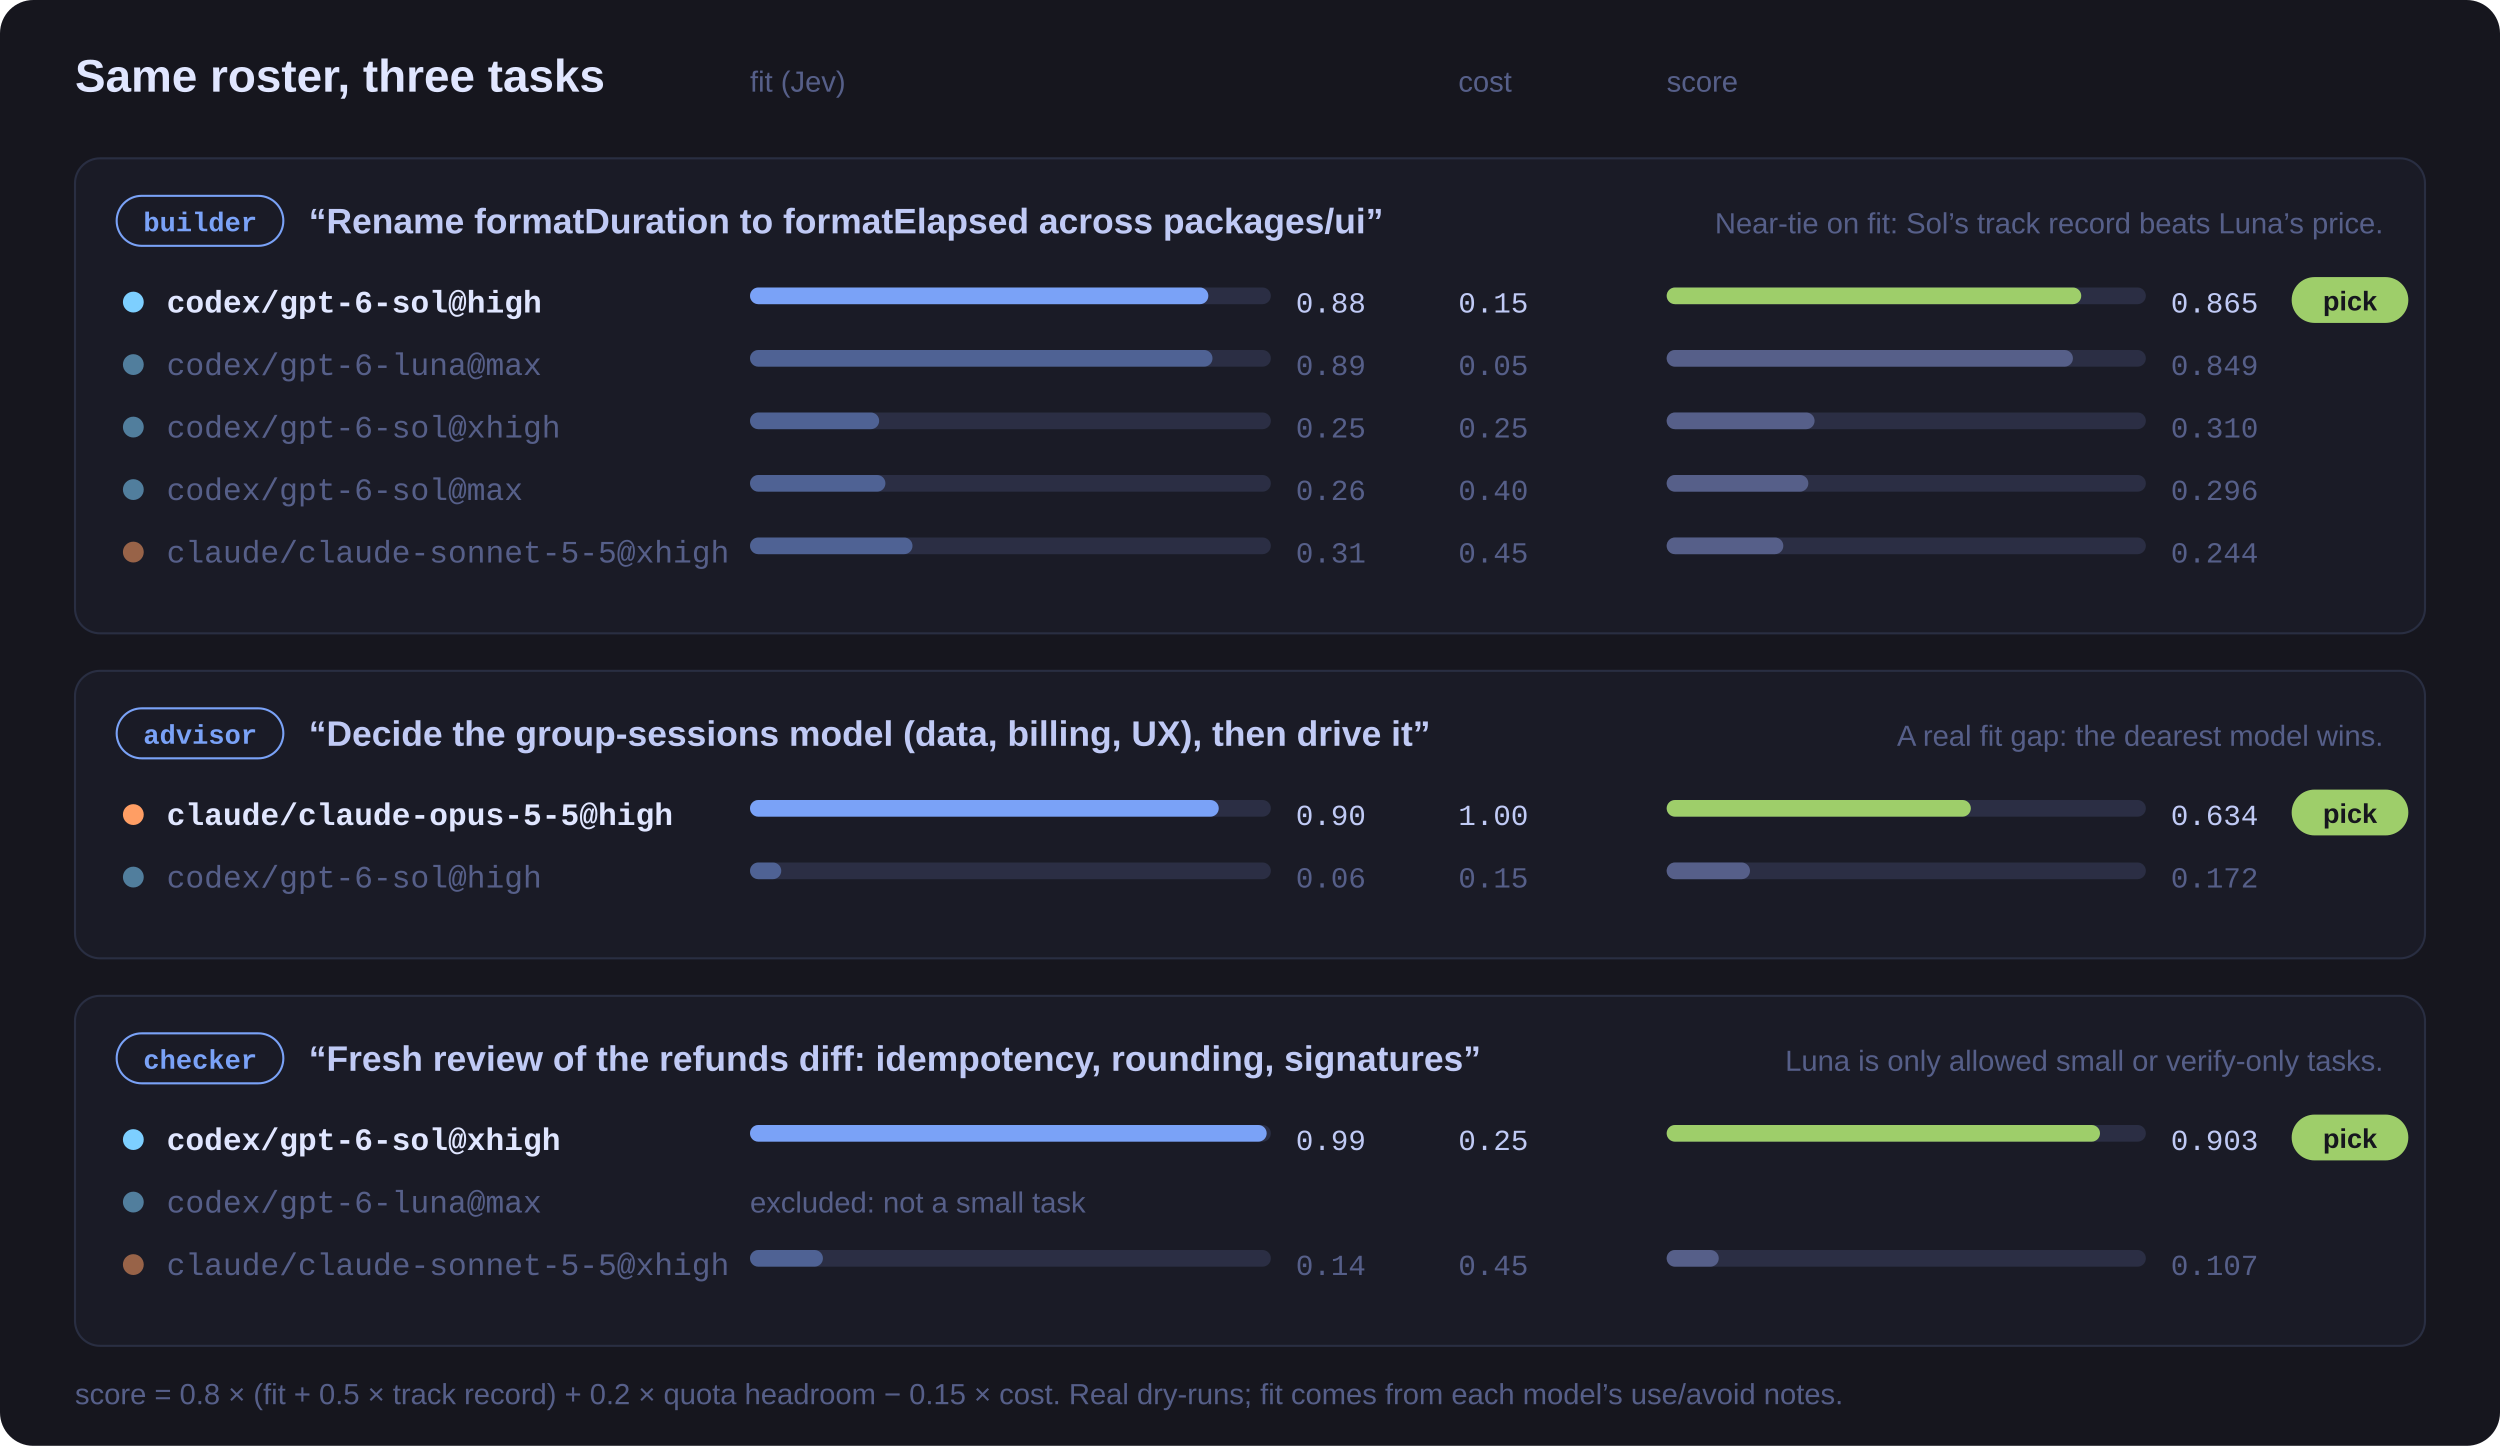
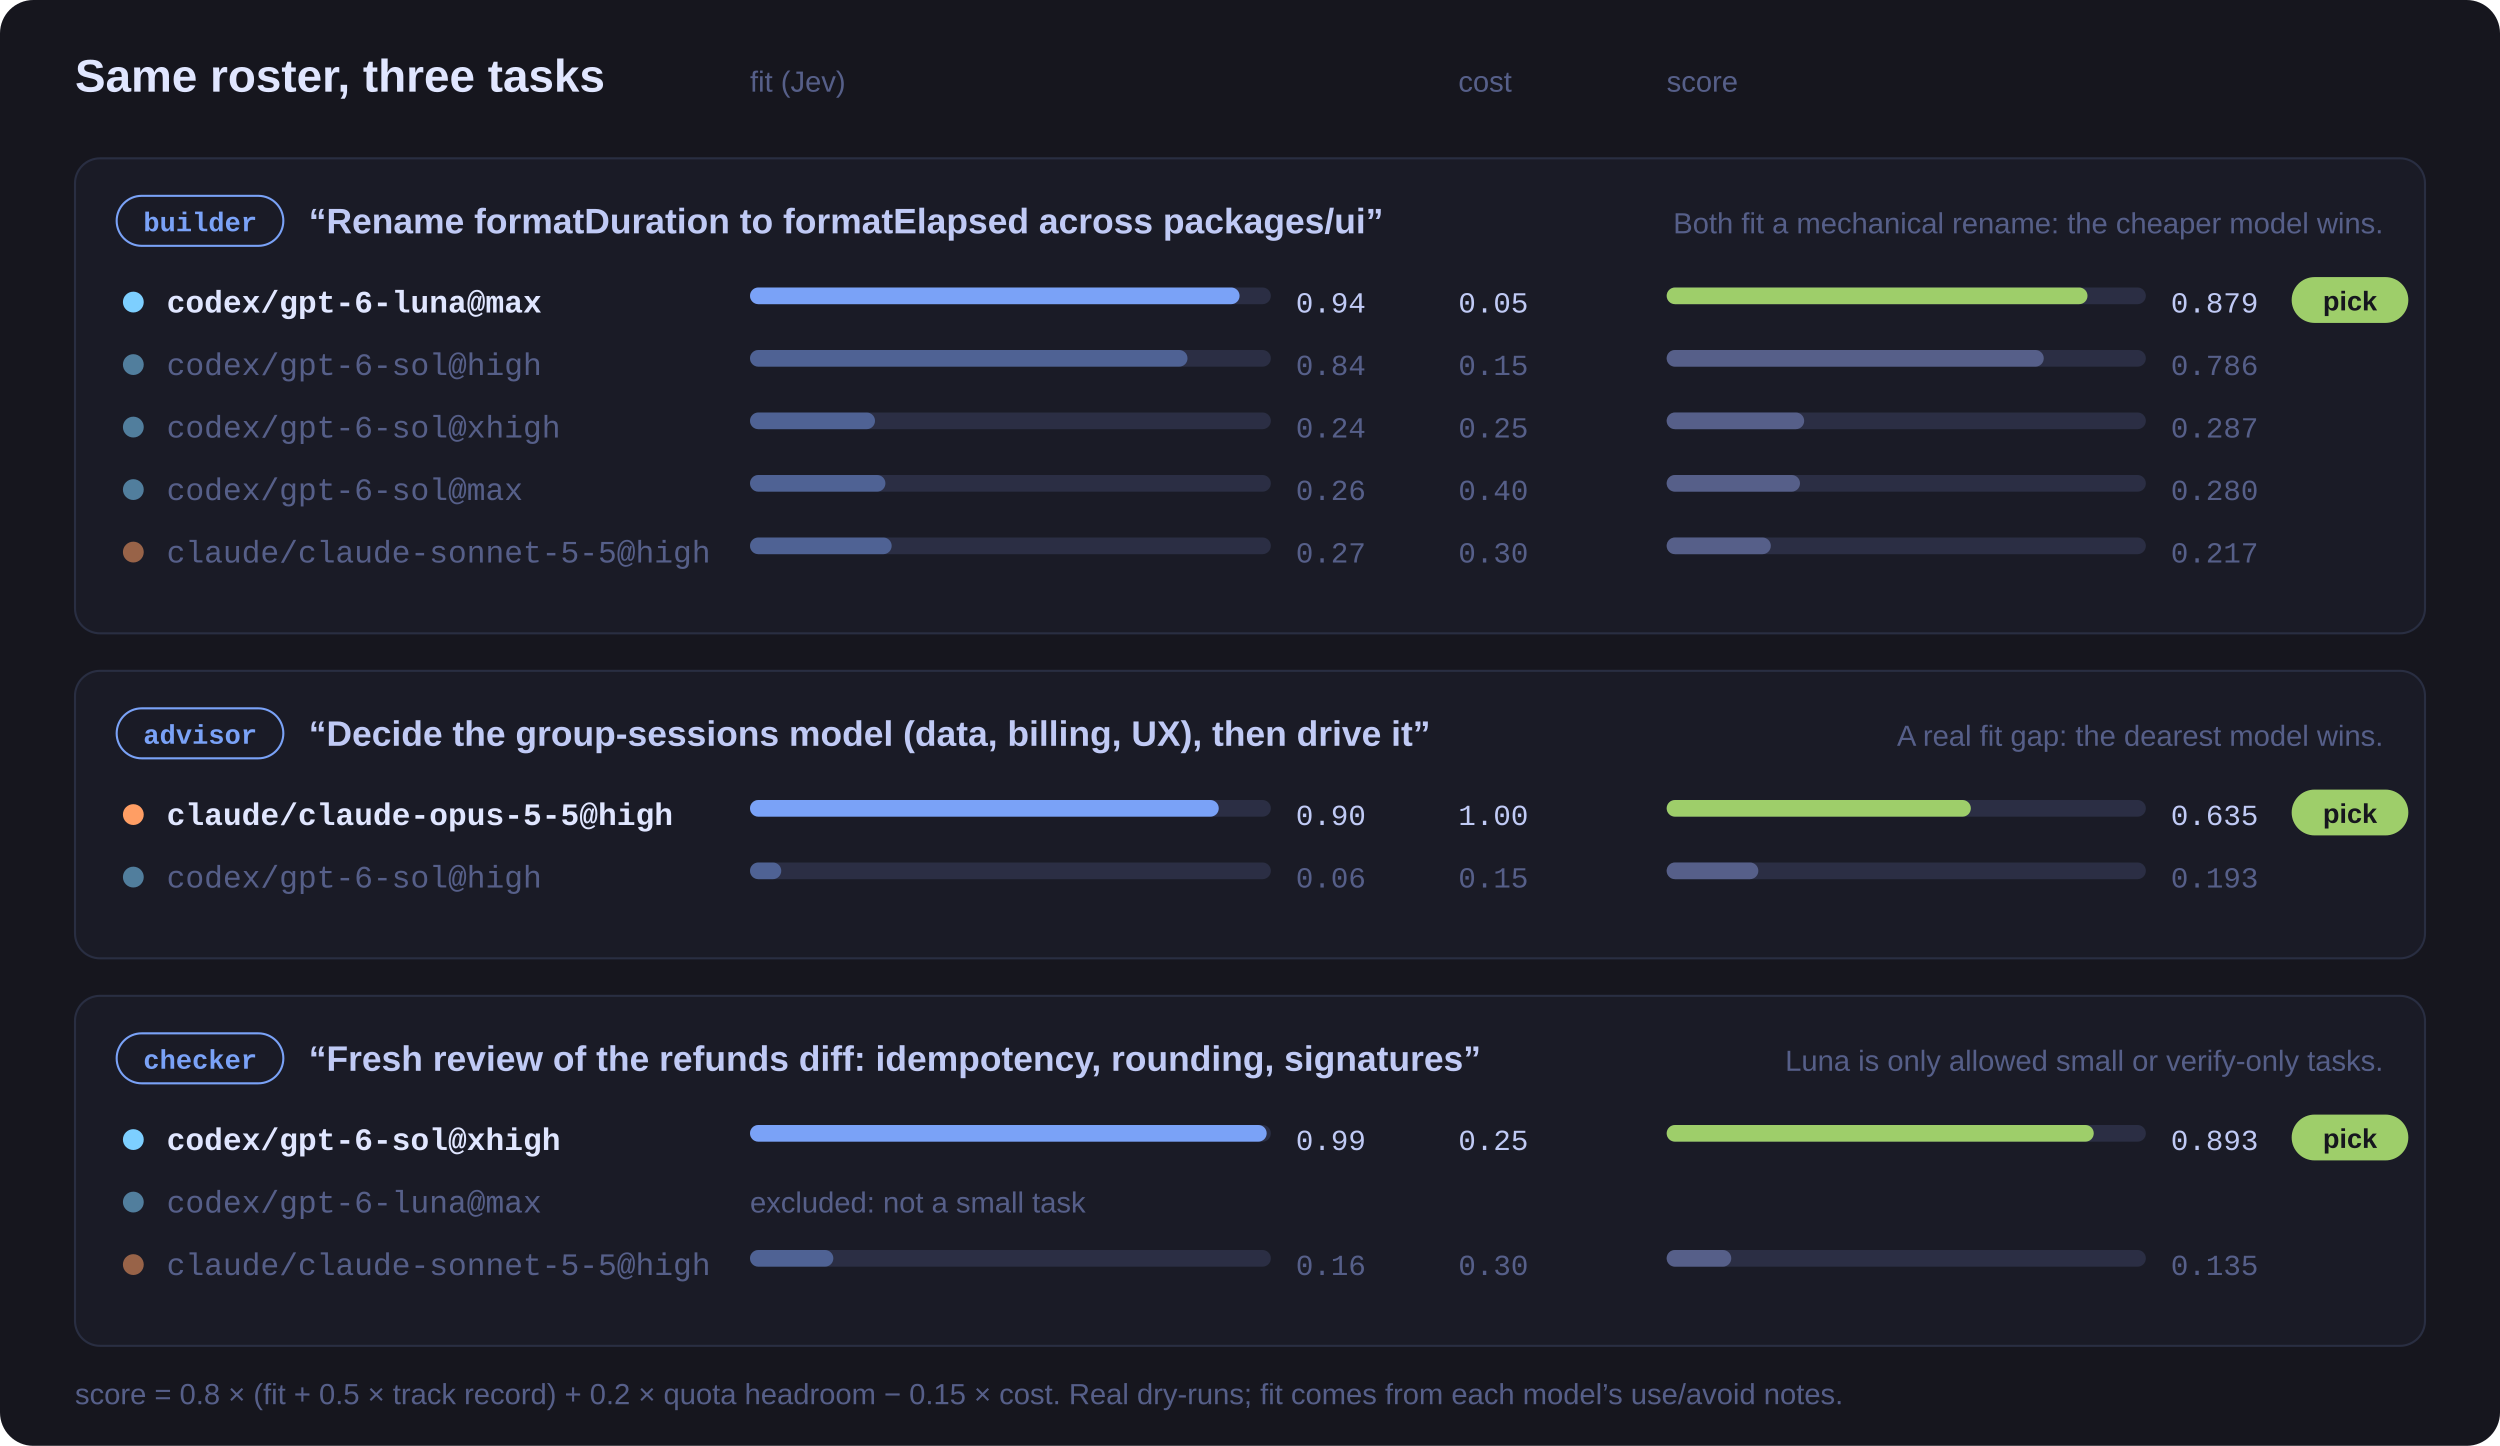
- <svg xmlns="http://www.w3.org/2000/svg" width="1200" height="694" viewBox="0 0 1200 694" role="img" aria-label="agent-router picks a model for three tasks: a rename goes to Sol on its track record in a near-tie with cheaper Luna, a design decision goes to Opus on a clear fit gap, and a money-code review goes to Sol xhigh">
+ <svg xmlns="http://www.w3.org/2000/svg" width="1200" height="694" viewBox="0 0 1200 694" role="img" aria-label="agent-router picks a model for three tasks: a rename goes to cheap Luna, a design decision goes to Opus on a clear fit gap, and a money-code review goes to Sol xhigh">
  <rect width="1200" height="694" rx="16" fill="#16161e" />
  <text x="36" y="44" font-family="-apple-system, BlinkMacSystemFont, 'Segoe UI', 'Helvetica Neue', Arial, sans-serif" font-size="22" font-weight="700" fill="#e0e6ff" text-anchor="start">Same roster, three tasks</text>
  <text x="360" y="44" font-family="-apple-system, BlinkMacSystemFont, 'Segoe UI', 'Helvetica Neue', Arial, sans-serif" font-size="14" font-weight="400" fill="#565f89" text-anchor="start">fit (Jev)</text>
  <text x="700" y="44" font-family="-apple-system, BlinkMacSystemFont, 'Segoe UI', 'Helvetica Neue', Arial, sans-serif" font-size="14" font-weight="400" fill="#565f89" text-anchor="start">cost</text>
  <text x="800" y="44" font-family="-apple-system, BlinkMacSystemFont, 'Segoe UI', 'Helvetica Neue', Arial, sans-serif" font-size="14" font-weight="400" fill="#565f89" text-anchor="start">score</text>
  <rect x="36" y="76" width="1128" height="228" rx="12" fill="#1a1b26" stroke="#292e42" />
  <rect x="56" y="94" width="80" height="24" rx="12" fill="none" stroke="#7aa2f7" />
  <text x="96.1" y="111" font-family="ui-monospace, 'SF Mono', SFMono-Regular, Menlo, Consolas, 'Liberation Mono', monospace" font-size="13" font-weight="600" fill="#7aa2f7" text-anchor="middle">builder</text>
  <text x="148.2" y="112" font-family="-apple-system, BlinkMacSystemFont, 'Segoe UI', 'Helvetica Neue', Arial, sans-serif" font-size="17" font-weight="600" fill="#c0caf5" text-anchor="start">“Rename formatDuration to formatElapsed across packages/ui”</text>
-   <text x="1144" y="112" font-family="-apple-system, BlinkMacSystemFont, 'Segoe UI', 'Helvetica Neue', Arial, sans-serif" font-size="14" font-weight="400" fill="#565f89" text-anchor="end">Near-tie on fit: Sol’s track record beats Luna’s price.</text>
+   <text x="1144" y="112" font-family="-apple-system, BlinkMacSystemFont, 'Segoe UI', 'Helvetica Neue', Arial, sans-serif" font-size="14" font-weight="400" fill="#565f89" text-anchor="end">Both fit a mechanical rename: the cheaper model wins.</text>
  <circle cx="64" cy="145" r="5" fill="#7dcfff" opacity="1" />
-   <text x="80" y="150" font-family="ui-monospace, 'SF Mono', SFMono-Regular, Menlo, Consolas, 'Liberation Mono', monospace" font-size="15" font-weight="600" fill="#e0e6ff" text-anchor="start">codex/gpt-6-sol@high</text>
+   <text x="80" y="150" font-family="ui-monospace, 'SF Mono', SFMono-Regular, Menlo, Consolas, 'Liberation Mono', monospace" font-size="15" font-weight="600" fill="#e0e6ff" text-anchor="start">codex/gpt-6-luna@max</text>
  <rect x="360" y="138" width="250" height="8" rx="4" fill="#3b4261" opacity=".5" />
-   <rect x="360" y="138" width="220" height="8" rx="4" fill="#7aa2f7" opacity="1" />
-   <text x="622" y="150" font-family="ui-monospace, 'SF Mono', SFMono-Regular, Menlo, Consolas, 'Liberation Mono', monospace" font-size="14" font-weight="400" fill="#c0caf5" text-anchor="start">0.88</text>
-   <text x="700" y="150" font-family="ui-monospace, 'SF Mono', SFMono-Regular, Menlo, Consolas, 'Liberation Mono', monospace" font-size="14" font-weight="400" fill="#c0caf5" text-anchor="start">0.15</text>
+   <rect x="360" y="138" width="235" height="8" rx="4" fill="#7aa2f7" opacity="1" />
+   <text x="622" y="150" font-family="ui-monospace, 'SF Mono', SFMono-Regular, Menlo, Consolas, 'Liberation Mono', monospace" font-size="14" font-weight="400" fill="#c0caf5" text-anchor="start">0.94</text>
+   <text x="700" y="150" font-family="ui-monospace, 'SF Mono', SFMono-Regular, Menlo, Consolas, 'Liberation Mono', monospace" font-size="14" font-weight="400" fill="#c0caf5" text-anchor="start">0.05</text>
  <rect x="800" y="138" width="230" height="8" rx="4" fill="#3b4261" opacity=".5" />
-   <rect x="800" y="138" width="199" height="8" rx="4" fill="#9ece6a" />
-   <text x="1042" y="150" font-family="ui-monospace, 'SF Mono', SFMono-Regular, Menlo, Consolas, 'Liberation Mono', monospace" font-size="14" font-weight="400" fill="#c0caf5" text-anchor="start">0.865</text>
+   <rect x="800" y="138" width="202" height="8" rx="4" fill="#9ece6a" />
+   <text x="1042" y="150" font-family="ui-monospace, 'SF Mono', SFMono-Regular, Menlo, Consolas, 'Liberation Mono', monospace" font-size="14" font-weight="400" fill="#c0caf5" text-anchor="start">0.879</text>
  <rect x="1100" y="133" width="56" height="22" rx="11" fill="#9ece6a" />
  <text x="1128" y="149" font-family="-apple-system, BlinkMacSystemFont, 'Segoe UI', 'Helvetica Neue', Arial, sans-serif" font-size="13" font-weight="700" fill="#16161e" text-anchor="middle">pick</text>
  <circle cx="64" cy="175" r="5" fill="#7dcfff" opacity="0.55" />
-   <text x="80" y="180" font-family="ui-monospace, 'SF Mono', SFMono-Regular, Menlo, Consolas, 'Liberation Mono', monospace" font-size="15" font-weight="400" fill="#565f89" text-anchor="start">codex/gpt-6-luna@max</text>
+   <text x="80" y="180" font-family="ui-monospace, 'SF Mono', SFMono-Regular, Menlo, Consolas, 'Liberation Mono', monospace" font-size="15" font-weight="400" fill="#565f89" text-anchor="start">codex/gpt-6-sol@high</text>
  <rect x="360" y="168" width="250" height="8" rx="4" fill="#3b4261" opacity=".5" />
-   <rect x="360" y="168" width="222" height="8" rx="4" fill="#7aa2f7" opacity="0.45" />
-   <text x="622" y="180" font-family="ui-monospace, 'SF Mono', SFMono-Regular, Menlo, Consolas, 'Liberation Mono', monospace" font-size="14" font-weight="400" fill="#565f89" text-anchor="start">0.89</text>
-   <text x="700" y="180" font-family="ui-monospace, 'SF Mono', SFMono-Regular, Menlo, Consolas, 'Liberation Mono', monospace" font-size="14" font-weight="400" fill="#565f89" text-anchor="start">0.05</text>
+   <rect x="360" y="168" width="210" height="8" rx="4" fill="#7aa2f7" opacity="0.45" />
+   <text x="622" y="180" font-family="ui-monospace, 'SF Mono', SFMono-Regular, Menlo, Consolas, 'Liberation Mono', monospace" font-size="14" font-weight="400" fill="#565f89" text-anchor="start">0.84</text>
+   <text x="700" y="180" font-family="ui-monospace, 'SF Mono', SFMono-Regular, Menlo, Consolas, 'Liberation Mono', monospace" font-size="14" font-weight="400" fill="#565f89" text-anchor="start">0.15</text>
  <rect x="800" y="168" width="230" height="8" rx="4" fill="#3b4261" opacity=".5" />
-   <rect x="800" y="168" width="195" height="8" rx="4" fill="#565f89" />
-   <text x="1042" y="180" font-family="ui-monospace, 'SF Mono', SFMono-Regular, Menlo, Consolas, 'Liberation Mono', monospace" font-size="14" font-weight="400" fill="#565f89" text-anchor="start">0.849</text>
+   <rect x="800" y="168" width="181" height="8" rx="4" fill="#565f89" />
+   <text x="1042" y="180" font-family="ui-monospace, 'SF Mono', SFMono-Regular, Menlo, Consolas, 'Liberation Mono', monospace" font-size="14" font-weight="400" fill="#565f89" text-anchor="start">0.786</text>
  <circle cx="64" cy="205" r="5" fill="#7dcfff" opacity="0.55" />
  <text x="80" y="210" font-family="ui-monospace, 'SF Mono', SFMono-Regular, Menlo, Consolas, 'Liberation Mono', monospace" font-size="15" font-weight="400" fill="#565f89" text-anchor="start">codex/gpt-6-sol@xhigh</text>
  <rect x="360" y="198" width="250" height="8" rx="4" fill="#3b4261" opacity=".5" />
-   <rect x="360" y="198" width="62" height="8" rx="4" fill="#7aa2f7" opacity="0.45" />
-   <text x="622" y="210" font-family="ui-monospace, 'SF Mono', SFMono-Regular, Menlo, Consolas, 'Liberation Mono', monospace" font-size="14" font-weight="400" fill="#565f89" text-anchor="start">0.25</text>
+   <rect x="360" y="198" width="60" height="8" rx="4" fill="#7aa2f7" opacity="0.45" />
+   <text x="622" y="210" font-family="ui-monospace, 'SF Mono', SFMono-Regular, Menlo, Consolas, 'Liberation Mono', monospace" font-size="14" font-weight="400" fill="#565f89" text-anchor="start">0.24</text>
  <text x="700" y="210" font-family="ui-monospace, 'SF Mono', SFMono-Regular, Menlo, Consolas, 'Liberation Mono', monospace" font-size="14" font-weight="400" fill="#565f89" text-anchor="start">0.25</text>
  <rect x="800" y="198" width="230" height="8" rx="4" fill="#3b4261" opacity=".5" />
-   <rect x="800" y="198" width="71" height="8" rx="4" fill="#565f89" />
-   <text x="1042" y="210" font-family="ui-monospace, 'SF Mono', SFMono-Regular, Menlo, Consolas, 'Liberation Mono', monospace" font-size="14" font-weight="400" fill="#565f89" text-anchor="start">0.310</text>
+   <rect x="800" y="198" width="66" height="8" rx="4" fill="#565f89" />
+   <text x="1042" y="210" font-family="ui-monospace, 'SF Mono', SFMono-Regular, Menlo, Consolas, 'Liberation Mono', monospace" font-size="14" font-weight="400" fill="#565f89" text-anchor="start">0.287</text>
  <circle cx="64" cy="235" r="5" fill="#7dcfff" opacity="0.55" />
  <text x="80" y="240" font-family="ui-monospace, 'SF Mono', SFMono-Regular, Menlo, Consolas, 'Liberation Mono', monospace" font-size="15" font-weight="400" fill="#565f89" text-anchor="start">codex/gpt-6-sol@max</text>
  <rect x="360" y="228" width="250" height="8" rx="4" fill="#3b4261" opacity=".5" />
  <rect x="360" y="228" width="65" height="8" rx="4" fill="#7aa2f7" opacity="0.45" />
  <text x="622" y="240" font-family="ui-monospace, 'SF Mono', SFMono-Regular, Menlo, Consolas, 'Liberation Mono', monospace" font-size="14" font-weight="400" fill="#565f89" text-anchor="start">0.26</text>
  <text x="700" y="240" font-family="ui-monospace, 'SF Mono', SFMono-Regular, Menlo, Consolas, 'Liberation Mono', monospace" font-size="14" font-weight="400" fill="#565f89" text-anchor="start">0.40</text>
  <rect x="800" y="228" width="230" height="8" rx="4" fill="#3b4261" opacity=".5" />
-   <rect x="800" y="228" width="68" height="8" rx="4" fill="#565f89" />
-   <text x="1042" y="240" font-family="ui-monospace, 'SF Mono', SFMono-Regular, Menlo, Consolas, 'Liberation Mono', monospace" font-size="14" font-weight="400" fill="#565f89" text-anchor="start">0.296</text>
+   <rect x="800" y="228" width="64" height="8" rx="4" fill="#565f89" />
+   <text x="1042" y="240" font-family="ui-monospace, 'SF Mono', SFMono-Regular, Menlo, Consolas, 'Liberation Mono', monospace" font-size="14" font-weight="400" fill="#565f89" text-anchor="start">0.280</text>
  <circle cx="64" cy="265" r="5" fill="#ff9e64" opacity="0.55" />
-   <text x="80" y="270" font-family="ui-monospace, 'SF Mono', SFMono-Regular, Menlo, Consolas, 'Liberation Mono', monospace" font-size="15" font-weight="400" fill="#565f89" text-anchor="start">claude/claude-sonnet-5-5@xhigh</text>
+   <text x="80" y="270" font-family="ui-monospace, 'SF Mono', SFMono-Regular, Menlo, Consolas, 'Liberation Mono', monospace" font-size="15" font-weight="400" fill="#565f89" text-anchor="start">claude/claude-sonnet-5-5@high</text>
  <rect x="360" y="258" width="250" height="8" rx="4" fill="#3b4261" opacity=".5" />
-   <rect x="360" y="258" width="78" height="8" rx="4" fill="#7aa2f7" opacity="0.45" />
-   <text x="622" y="270" font-family="ui-monospace, 'SF Mono', SFMono-Regular, Menlo, Consolas, 'Liberation Mono', monospace" font-size="14" font-weight="400" fill="#565f89" text-anchor="start">0.31</text>
-   <text x="700" y="270" font-family="ui-monospace, 'SF Mono', SFMono-Regular, Menlo, Consolas, 'Liberation Mono', monospace" font-size="14" font-weight="400" fill="#565f89" text-anchor="start">0.45</text>
+   <rect x="360" y="258" width="68" height="8" rx="4" fill="#7aa2f7" opacity="0.45" />
+   <text x="622" y="270" font-family="ui-monospace, 'SF Mono', SFMono-Regular, Menlo, Consolas, 'Liberation Mono', monospace" font-size="14" font-weight="400" fill="#565f89" text-anchor="start">0.27</text>
+   <text x="700" y="270" font-family="ui-monospace, 'SF Mono', SFMono-Regular, Menlo, Consolas, 'Liberation Mono', monospace" font-size="14" font-weight="400" fill="#565f89" text-anchor="start">0.30</text>
  <rect x="800" y="258" width="230" height="8" rx="4" fill="#3b4261" opacity=".5" />
-   <rect x="800" y="258" width="56" height="8" rx="4" fill="#565f89" />
-   <text x="1042" y="270" font-family="ui-monospace, 'SF Mono', SFMono-Regular, Menlo, Consolas, 'Liberation Mono', monospace" font-size="14" font-weight="400" fill="#565f89" text-anchor="start">0.244</text>
+   <rect x="800" y="258" width="50" height="8" rx="4" fill="#565f89" />
+   <text x="1042" y="270" font-family="ui-monospace, 'SF Mono', SFMono-Regular, Menlo, Consolas, 'Liberation Mono', monospace" font-size="14" font-weight="400" fill="#565f89" text-anchor="start">0.217</text>
  <rect x="36" y="322" width="1128" height="138" rx="12" fill="#1a1b26" stroke="#292e42" />
  <rect x="56" y="340" width="80" height="24" rx="12" fill="none" stroke="#7aa2f7" />
  <text x="96.1" y="357" font-family="ui-monospace, 'SF Mono', SFMono-Regular, Menlo, Consolas, 'Liberation Mono', monospace" font-size="13" font-weight="600" fill="#7aa2f7" text-anchor="middle">advisor</text>
  <text x="148.2" y="358" font-family="-apple-system, BlinkMacSystemFont, 'Segoe UI', 'Helvetica Neue', Arial, sans-serif" font-size="17" font-weight="600" fill="#c0caf5" text-anchor="start">“Decide the group-sessions model (data, billing, UX), then drive it”</text>
  <text x="1144" y="358" font-family="-apple-system, BlinkMacSystemFont, 'Segoe UI', 'Helvetica Neue', Arial, sans-serif" font-size="14" font-weight="400" fill="#565f89" text-anchor="end">A real fit gap: the dearest model wins.</text>
  <circle cx="64" cy="391" r="5" fill="#ff9e64" opacity="1" />
  <text x="80" y="396" font-family="ui-monospace, 'SF Mono', SFMono-Regular, Menlo, Consolas, 'Liberation Mono', monospace" font-size="15" font-weight="600" fill="#e0e6ff" text-anchor="start">claude/claude-opus-5-5@high</text>
  <rect x="360" y="384" width="250" height="8" rx="4" fill="#3b4261" opacity=".5" />
  <rect x="360" y="384" width="225" height="8" rx="4" fill="#7aa2f7" opacity="1" />
  <text x="622" y="396" font-family="ui-monospace, 'SF Mono', SFMono-Regular, Menlo, Consolas, 'Liberation Mono', monospace" font-size="14" font-weight="400" fill="#c0caf5" text-anchor="start">0.90</text>
  <text x="700" y="396" font-family="ui-monospace, 'SF Mono', SFMono-Regular, Menlo, Consolas, 'Liberation Mono', monospace" font-size="14" font-weight="400" fill="#c0caf5" text-anchor="start">1.00</text>
  <rect x="800" y="384" width="230" height="8" rx="4" fill="#3b4261" opacity=".5" />
  <rect x="800" y="384" width="146" height="8" rx="4" fill="#9ece6a" />
-   <text x="1042" y="396" font-family="ui-monospace, 'SF Mono', SFMono-Regular, Menlo, Consolas, 'Liberation Mono', monospace" font-size="14" font-weight="400" fill="#c0caf5" text-anchor="start">0.634</text>
+   <text x="1042" y="396" font-family="ui-monospace, 'SF Mono', SFMono-Regular, Menlo, Consolas, 'Liberation Mono', monospace" font-size="14" font-weight="400" fill="#c0caf5" text-anchor="start">0.635</text>
  <rect x="1100" y="379" width="56" height="22" rx="11" fill="#9ece6a" />
  <text x="1128" y="395" font-family="-apple-system, BlinkMacSystemFont, 'Segoe UI', 'Helvetica Neue', Arial, sans-serif" font-size="13" font-weight="700" fill="#16161e" text-anchor="middle">pick</text>
  <circle cx="64" cy="421" r="5" fill="#7dcfff" opacity="0.55" />
  <text x="80" y="426" font-family="ui-monospace, 'SF Mono', SFMono-Regular, Menlo, Consolas, 'Liberation Mono', monospace" font-size="15" font-weight="400" fill="#565f89" text-anchor="start">codex/gpt-6-sol@high</text>
  <rect x="360" y="414" width="250" height="8" rx="4" fill="#3b4261" opacity=".5" />
  <rect x="360" y="414" width="15" height="8" rx="4" fill="#7aa2f7" opacity="0.45" />
  <text x="622" y="426" font-family="ui-monospace, 'SF Mono', SFMono-Regular, Menlo, Consolas, 'Liberation Mono', monospace" font-size="14" font-weight="400" fill="#565f89" text-anchor="start">0.06</text>
  <text x="700" y="426" font-family="ui-monospace, 'SF Mono', SFMono-Regular, Menlo, Consolas, 'Liberation Mono', monospace" font-size="14" font-weight="400" fill="#565f89" text-anchor="start">0.15</text>
  <rect x="800" y="414" width="230" height="8" rx="4" fill="#3b4261" opacity=".5" />
-   <rect x="800" y="414" width="40" height="8" rx="4" fill="#565f89" />
-   <text x="1042" y="426" font-family="ui-monospace, 'SF Mono', SFMono-Regular, Menlo, Consolas, 'Liberation Mono', monospace" font-size="14" font-weight="400" fill="#565f89" text-anchor="start">0.172</text>
+   <rect x="800" y="414" width="44" height="8" rx="4" fill="#565f89" />
+   <text x="1042" y="426" font-family="ui-monospace, 'SF Mono', SFMono-Regular, Menlo, Consolas, 'Liberation Mono', monospace" font-size="14" font-weight="400" fill="#565f89" text-anchor="start">0.193</text>
  <rect x="36" y="478" width="1128" height="168" rx="12" fill="#1a1b26" stroke="#292e42" />
  <rect x="56" y="496" width="80" height="24" rx="12" fill="none" stroke="#7aa2f7" />
  <text x="96.1" y="513" font-family="ui-monospace, 'SF Mono', SFMono-Regular, Menlo, Consolas, 'Liberation Mono', monospace" font-size="13" font-weight="600" fill="#7aa2f7" text-anchor="middle">checker</text>
  <text x="148.2" y="514" font-family="-apple-system, BlinkMacSystemFont, 'Segoe UI', 'Helvetica Neue', Arial, sans-serif" font-size="17" font-weight="600" fill="#c0caf5" text-anchor="start">“Fresh review of the refunds diff: idempotency, rounding, signatures”</text>
  <text x="1144" y="514" font-family="-apple-system, BlinkMacSystemFont, 'Segoe UI', 'Helvetica Neue', Arial, sans-serif" font-size="14" font-weight="400" fill="#565f89" text-anchor="end">Luna is only allowed small or verify-only tasks.</text>
  <circle cx="64" cy="547" r="5" fill="#7dcfff" opacity="1" />
  <text x="80" y="552" font-family="ui-monospace, 'SF Mono', SFMono-Regular, Menlo, Consolas, 'Liberation Mono', monospace" font-size="15" font-weight="600" fill="#e0e6ff" text-anchor="start">codex/gpt-6-sol@xhigh</text>
  <rect x="360" y="540" width="250" height="8" rx="4" fill="#3b4261" opacity=".5" />
  <rect x="360" y="540" width="248" height="8" rx="4" fill="#7aa2f7" opacity="1" />
  <text x="622" y="552" font-family="ui-monospace, 'SF Mono', SFMono-Regular, Menlo, Consolas, 'Liberation Mono', monospace" font-size="14" font-weight="400" fill="#c0caf5" text-anchor="start">0.99</text>
  <text x="700" y="552" font-family="ui-monospace, 'SF Mono', SFMono-Regular, Menlo, Consolas, 'Liberation Mono', monospace" font-size="14" font-weight="400" fill="#c0caf5" text-anchor="start">0.25</text>
  <rect x="800" y="540" width="230" height="8" rx="4" fill="#3b4261" opacity=".5" />
-   <rect x="800" y="540" width="208" height="8" rx="4" fill="#9ece6a" />
-   <text x="1042" y="552" font-family="ui-monospace, 'SF Mono', SFMono-Regular, Menlo, Consolas, 'Liberation Mono', monospace" font-size="14" font-weight="400" fill="#c0caf5" text-anchor="start">0.903</text>
+   <rect x="800" y="540" width="205" height="8" rx="4" fill="#9ece6a" />
+   <text x="1042" y="552" font-family="ui-monospace, 'SF Mono', SFMono-Regular, Menlo, Consolas, 'Liberation Mono', monospace" font-size="14" font-weight="400" fill="#c0caf5" text-anchor="start">0.893</text>
  <rect x="1100" y="535" width="56" height="22" rx="11" fill="#9ece6a" />
  <text x="1128" y="551" font-family="-apple-system, BlinkMacSystemFont, 'Segoe UI', 'Helvetica Neue', Arial, sans-serif" font-size="13" font-weight="700" fill="#16161e" text-anchor="middle">pick</text>
  <circle cx="64" cy="577" r="5" fill="#7dcfff" opacity="0.55" />
  <text x="80" y="582" font-family="ui-monospace, 'SF Mono', SFMono-Regular, Menlo, Consolas, 'Liberation Mono', monospace" font-size="15" font-weight="400" fill="#565f89" text-anchor="start">codex/gpt-6-luna@max</text>
  <text x="360" y="582" font-family="-apple-system, BlinkMacSystemFont, 'Segoe UI', 'Helvetica Neue', Arial, sans-serif" font-size="14" font-weight="400" fill="#565f89" text-anchor="start">excluded: not a small task</text>
  <circle cx="64" cy="607" r="5" fill="#ff9e64" opacity="0.55" />
-   <text x="80" y="612" font-family="ui-monospace, 'SF Mono', SFMono-Regular, Menlo, Consolas, 'Liberation Mono', monospace" font-size="15" font-weight="400" fill="#565f89" text-anchor="start">claude/claude-sonnet-5-5@xhigh</text>
+   <text x="80" y="612" font-family="ui-monospace, 'SF Mono', SFMono-Regular, Menlo, Consolas, 'Liberation Mono', monospace" font-size="15" font-weight="400" fill="#565f89" text-anchor="start">claude/claude-sonnet-5-5@high</text>
  <rect x="360" y="600" width="250" height="8" rx="4" fill="#3b4261" opacity=".5" />
-   <rect x="360" y="600" width="35" height="8" rx="4" fill="#7aa2f7" opacity="0.45" />
-   <text x="622" y="612" font-family="ui-monospace, 'SF Mono', SFMono-Regular, Menlo, Consolas, 'Liberation Mono', monospace" font-size="14" font-weight="400" fill="#565f89" text-anchor="start">0.14</text>
-   <text x="700" y="612" font-family="ui-monospace, 'SF Mono', SFMono-Regular, Menlo, Consolas, 'Liberation Mono', monospace" font-size="14" font-weight="400" fill="#565f89" text-anchor="start">0.45</text>
+   <rect x="360" y="600" width="40" height="8" rx="4" fill="#7aa2f7" opacity="0.45" />
+   <text x="622" y="612" font-family="ui-monospace, 'SF Mono', SFMono-Regular, Menlo, Consolas, 'Liberation Mono', monospace" font-size="14" font-weight="400" fill="#565f89" text-anchor="start">0.16</text>
+   <text x="700" y="612" font-family="ui-monospace, 'SF Mono', SFMono-Regular, Menlo, Consolas, 'Liberation Mono', monospace" font-size="14" font-weight="400" fill="#565f89" text-anchor="start">0.30</text>
  <rect x="800" y="600" width="230" height="8" rx="4" fill="#3b4261" opacity=".5" />
-   <rect x="800" y="600" width="25" height="8" rx="4" fill="#565f89" />
-   <text x="1042" y="612" font-family="ui-monospace, 'SF Mono', SFMono-Regular, Menlo, Consolas, 'Liberation Mono', monospace" font-size="14" font-weight="400" fill="#565f89" text-anchor="start">0.107</text>
+   <rect x="800" y="600" width="31" height="8" rx="4" fill="#565f89" />
+   <text x="1042" y="612" font-family="ui-monospace, 'SF Mono', SFMono-Regular, Menlo, Consolas, 'Liberation Mono', monospace" font-size="14" font-weight="400" fill="#565f89" text-anchor="start">0.135</text>
  <text x="36" y="674" font-family="-apple-system, BlinkMacSystemFont, 'Segoe UI', 'Helvetica Neue', Arial, sans-serif" font-size="14" font-weight="400" fill="#565f89" text-anchor="start">score = 0.8 × (fit + 0.5 × track record) + 0.2 × quota headroom − 0.15 × cost. Real dry-runs; fit comes from each model’s use/avoid notes.</text>
</svg>
